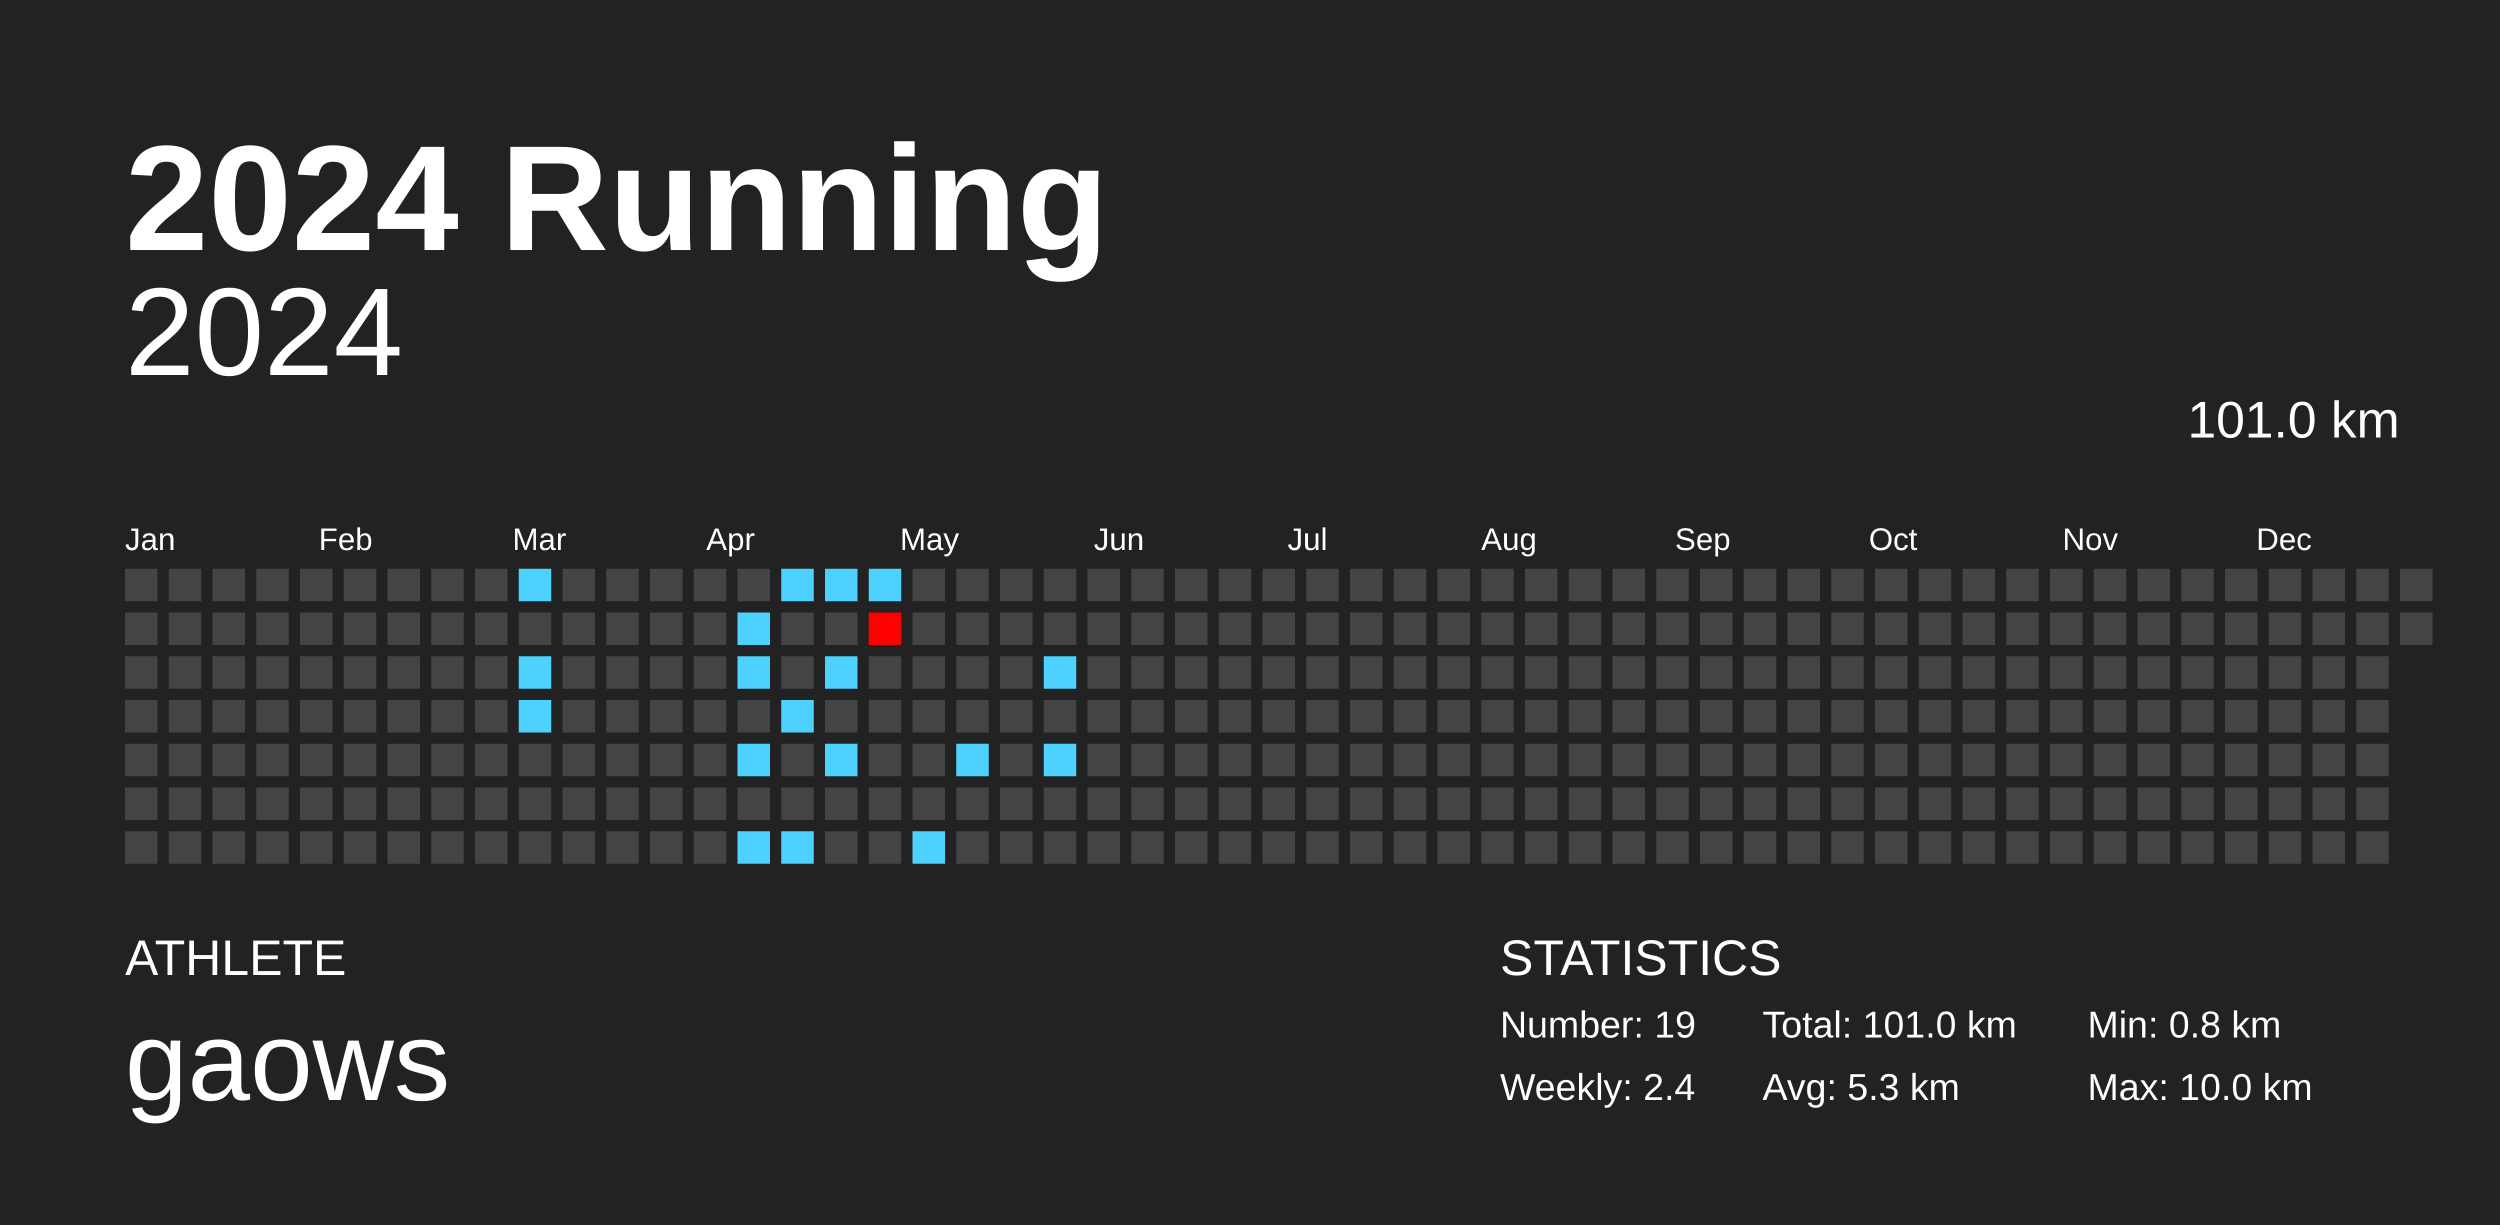
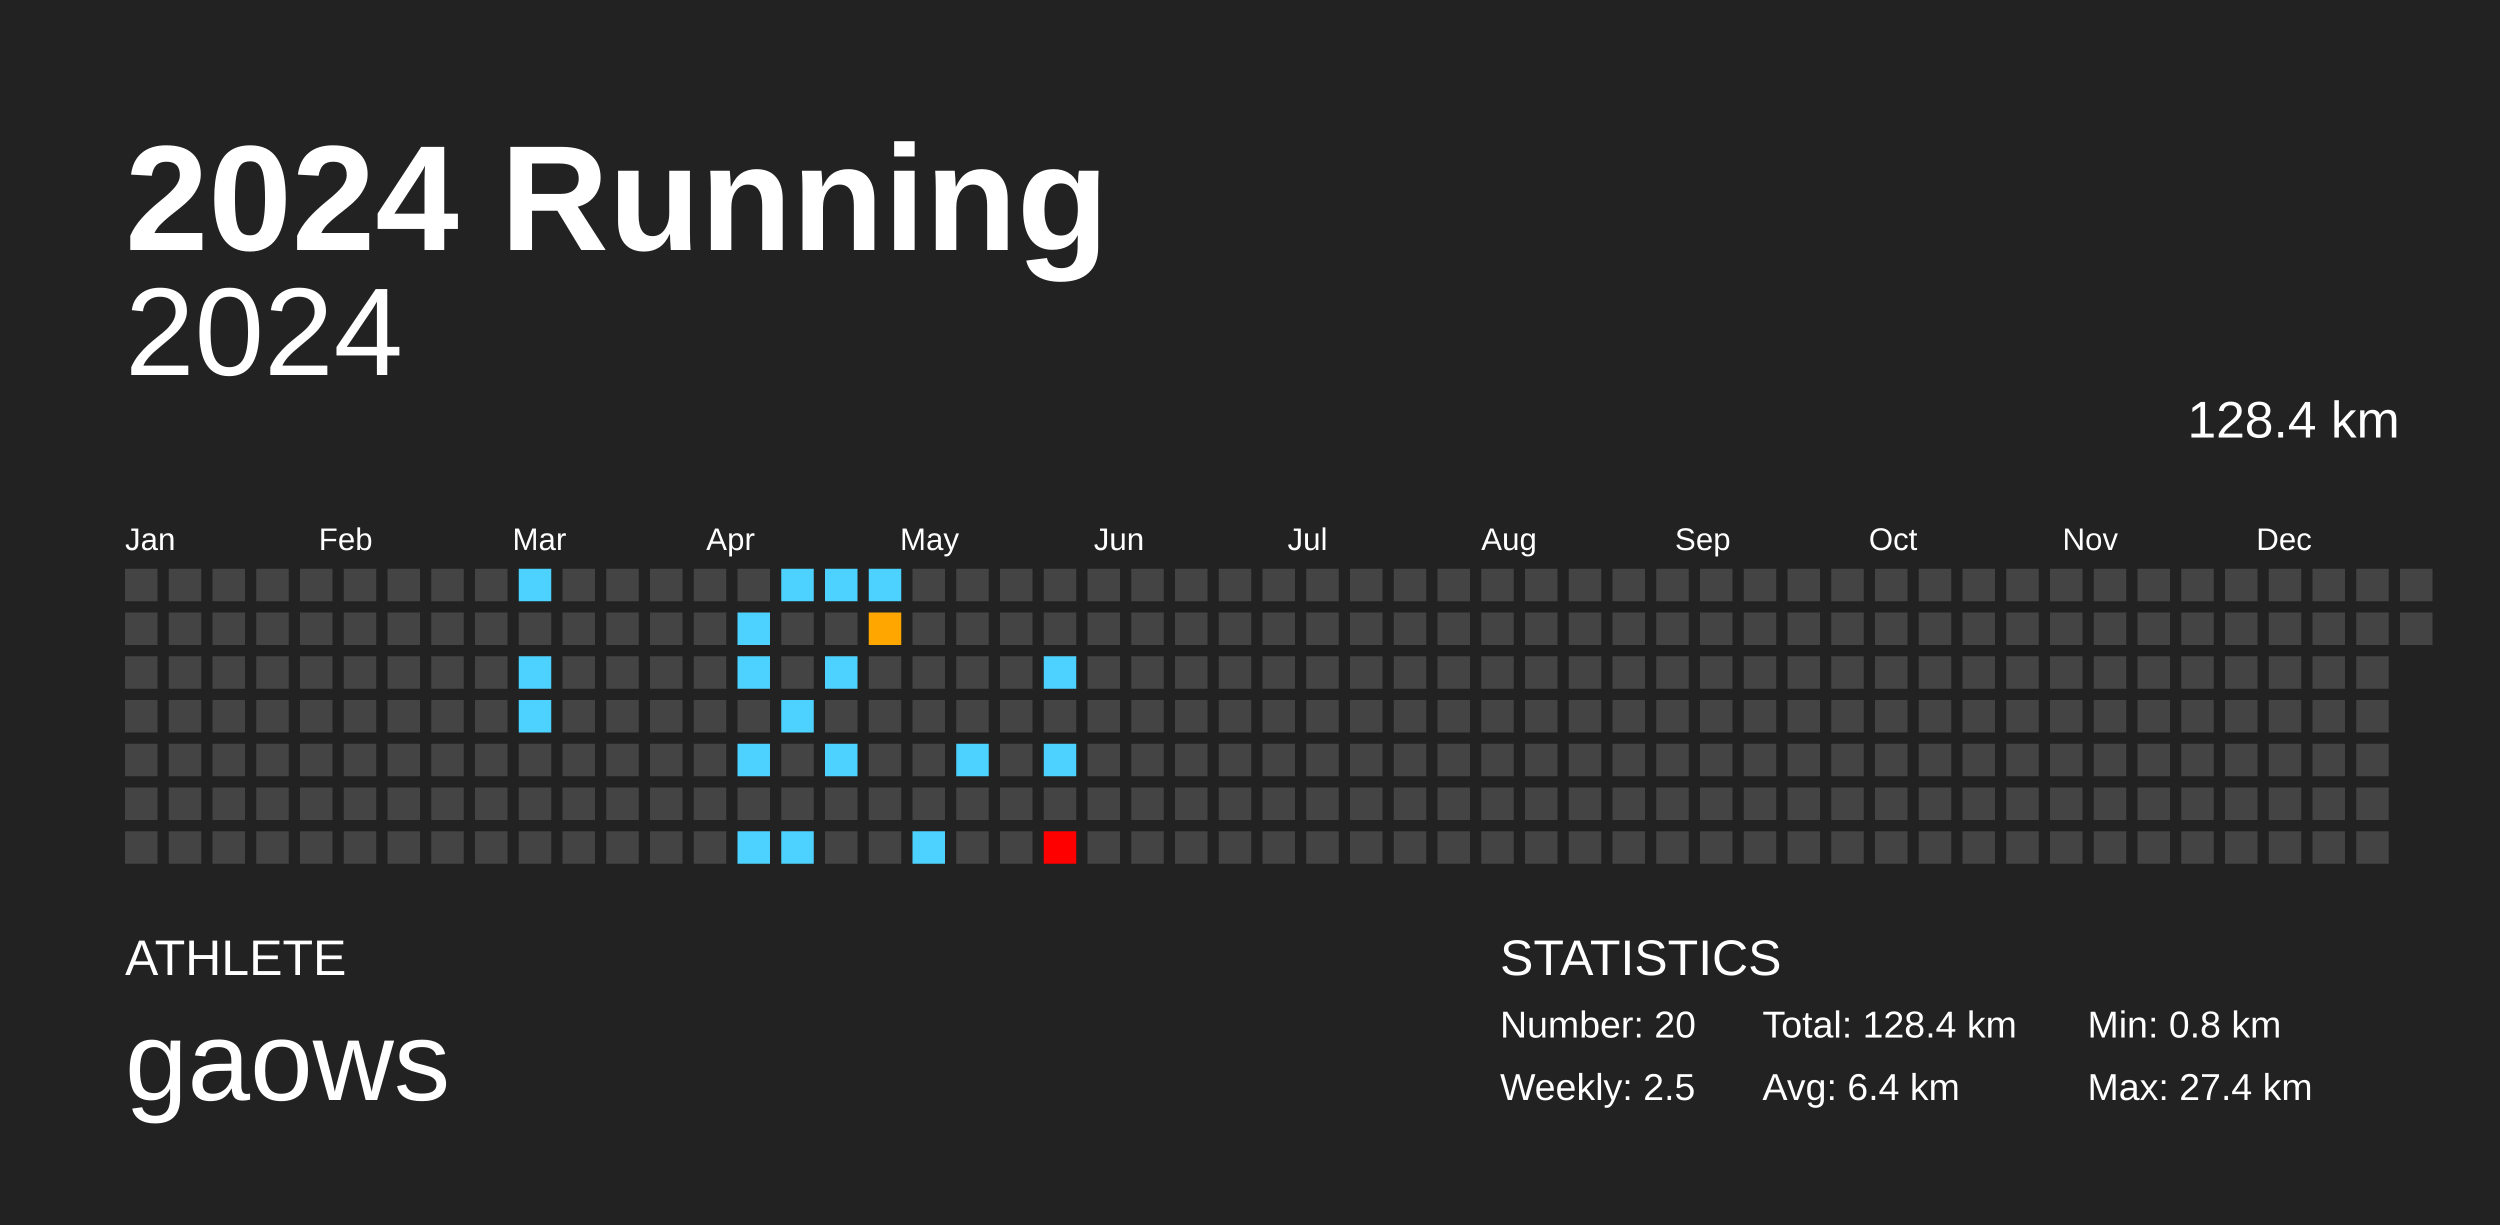
<svg xmlns="http://www.w3.org/2000/svg" baseProfile="full" height="98mm" version="1.1" viewBox="0,0,200,98" width="200mm">
  <defs />
  <rect fill="#222222" height="98" width="200" x="0" y="0" />
  <text fill="#FFFFFF" style="font-size:12px; font-family:Arial; font-weight:bold;" x="10" y="20">2024 Running</text>
  <text fill="#FFFFFF" style="font-size:4px; font-family:Arial" x="10" y="78">ATHLETE</text>
  <text fill="#FFFFFF" style="font-size:9px; font-family:Arial" x="10" y="88">gaows</text>
  <text fill="#FFFFFF" style="font-size:4px; font-family:Arial" x="120" y="78">STATISTICS</text>
-   <text fill="#FFFFFF" style="font-size:3px; font-family:Arial" x="120" y="83">Number: 19</text>
-   <text fill="#FFFFFF" style="font-size:3px; font-family:Arial" x="120" y="88">Weekly: 2.4</text>
-   <text fill="#FFFFFF" style="font-size:3px; font-family:Arial" x="141" y="83">Total: 101.0 km</text>
-   <text fill="#FFFFFF" style="font-size:3px; font-family:Arial" x="141" y="88">Avg: 5.3 km</text>
+   <text fill="#FFFFFF" style="font-size:3px; font-family:Arial" x="120" y="83">Number: 20</text>
+   <text fill="#FFFFFF" style="font-size:3px; font-family:Arial" x="120" y="88">Weekly: 2.5</text>
+   <text fill="#FFFFFF" style="font-size:3px; font-family:Arial" x="141" y="83">Total: 128.4 km</text>
+   <text fill="#FFFFFF" style="font-size:3px; font-family:Arial" x="141" y="88">Avg: 6.4 km</text>
  <text fill="#FFFFFF" style="font-size:3px; font-family:Arial" x="167" y="83">Min: 0.8 km</text>
-   <text fill="#FFFFFF" style="font-size:3px; font-family:Arial" x="167" y="88">Max: 10.0 km</text>
+   <text fill="#FFFFFF" style="font-size:3px; font-family:Arial" x="167" y="88">Max: 27.4 km</text>
  <text alignment-baseline="hanging" fill="#FFFFFF" style="font-size:10.0px; font-family:Arial;" x="10" y="30">2024</text>
-   <text alignment-baseline="hanging" fill="#FFFFFF" style="font-size:4.125px; font-family:Arial;" x="175" y="35">101.0 km</text>
+   <text alignment-baseline="hanging" fill="#FFFFFF" style="font-size:4.125px; font-family:Arial;" x="175" y="35">128.4 km</text>
  <text fill="#FFFFFF" style="font-size:2.5px; font-family:Arial" x="10.0" y="44">Jan</text>
  <text fill="#FFFFFF" style="font-size:2.5px; font-family:Arial" x="25.5" y="44">Feb</text>
  <text fill="#FFFFFF" style="font-size:2.5px; font-family:Arial" x="41.0" y="44">Mar</text>
  <text fill="#FFFFFF" style="font-size:2.5px; font-family:Arial" x="56.5" y="44">Apr</text>
  <text fill="#FFFFFF" style="font-size:2.5px; font-family:Arial" x="72.0" y="44">May</text>
  <text fill="#FFFFFF" style="font-size:2.5px; font-family:Arial" x="87.5" y="44">Jun</text>
  <text fill="#FFFFFF" style="font-size:2.5px; font-family:Arial" x="103.0" y="44">Jul</text>
  <text fill="#FFFFFF" style="font-size:2.5px; font-family:Arial" x="118.5" y="44">Aug</text>
  <text fill="#FFFFFF" style="font-size:2.5px; font-family:Arial" x="134.0" y="44">Sep</text>
  <text fill="#FFFFFF" style="font-size:2.5px; font-family:Arial" x="149.5" y="44">Oct</text>
  <text fill="#FFFFFF" style="font-size:2.5px; font-family:Arial" x="165.0" y="44">Nov</text>
  <text fill="#FFFFFF" style="font-size:2.5px; font-family:Arial" x="180.5" y="44">Dec</text>
  <rect fill="#444444" height="2.6" width="2.6" x="10.0" y="45.5" />
  <rect fill="#444444" height="2.6" width="2.6" x="10.0" y="49.0" />
  <rect fill="#444444" height="2.6" width="2.6" x="10.0" y="52.5" />
  <rect fill="#444444" height="2.6" width="2.6" x="10.0" y="56.0" />
  <rect fill="#444444" height="2.6" width="2.6" x="10.0" y="59.5" />
  <rect fill="#444444" height="2.6" width="2.6" x="10.0" y="63.0" />
  <rect fill="#444444" height="2.6" width="2.6" x="10.0" y="66.5" />
  <rect fill="#444444" height="2.6" width="2.6" x="13.5" y="45.5" />
  <rect fill="#444444" height="2.6" width="2.6" x="13.5" y="49.0" />
  <rect fill="#444444" height="2.6" width="2.6" x="13.5" y="52.5" />
  <rect fill="#444444" height="2.6" width="2.6" x="13.5" y="56.0" />
  <rect fill="#444444" height="2.6" width="2.6" x="13.5" y="59.5" />
  <rect fill="#444444" height="2.6" width="2.6" x="13.5" y="63.0" />
  <rect fill="#444444" height="2.6" width="2.6" x="13.5" y="66.5" />
  <rect fill="#444444" height="2.6" width="2.6" x="17.0" y="45.5" />
  <rect fill="#444444" height="2.6" width="2.6" x="17.0" y="49.0" />
  <rect fill="#444444" height="2.6" width="2.6" x="17.0" y="52.5" />
  <rect fill="#444444" height="2.6" width="2.6" x="17.0" y="56.0" />
  <rect fill="#444444" height="2.6" width="2.6" x="17.0" y="59.5" />
  <rect fill="#444444" height="2.6" width="2.6" x="17.0" y="63.0" />
  <rect fill="#444444" height="2.6" width="2.6" x="17.0" y="66.5" />
  <rect fill="#444444" height="2.6" width="2.6" x="20.5" y="45.5" />
  <rect fill="#444444" height="2.6" width="2.6" x="20.5" y="49.0" />
  <rect fill="#444444" height="2.6" width="2.6" x="20.5" y="52.5" />
  <rect fill="#444444" height="2.6" width="2.6" x="20.5" y="56.0" />
  <rect fill="#444444" height="2.6" width="2.6" x="20.5" y="59.5" />
  <rect fill="#444444" height="2.6" width="2.6" x="20.5" y="63.0" />
  <rect fill="#444444" height="2.6" width="2.6" x="20.5" y="66.5" />
  <rect fill="#444444" height="2.6" width="2.6" x="24.0" y="45.5" />
  <rect fill="#444444" height="2.6" width="2.6" x="24.0" y="49.0" />
  <rect fill="#444444" height="2.6" width="2.6" x="24.0" y="52.5" />
  <rect fill="#444444" height="2.6" width="2.6" x="24.0" y="56.0" />
  <rect fill="#444444" height="2.6" width="2.6" x="24.0" y="59.5" />
  <rect fill="#444444" height="2.6" width="2.6" x="24.0" y="63.0" />
  <rect fill="#444444" height="2.6" width="2.6" x="24.0" y="66.5" />
  <rect fill="#444444" height="2.6" width="2.6" x="27.5" y="45.5" />
  <rect fill="#444444" height="2.6" width="2.6" x="27.5" y="49.0" />
  <rect fill="#444444" height="2.6" width="2.6" x="27.5" y="52.5" />
  <rect fill="#444444" height="2.6" width="2.6" x="27.5" y="56.0" />
  <rect fill="#444444" height="2.6" width="2.6" x="27.5" y="59.5" />
  <rect fill="#444444" height="2.6" width="2.6" x="27.5" y="63.0" />
  <rect fill="#444444" height="2.6" width="2.6" x="27.5" y="66.5" />
  <rect fill="#444444" height="2.6" width="2.6" x="31.0" y="45.5" />
  <rect fill="#444444" height="2.6" width="2.6" x="31.0" y="49.0" />
  <rect fill="#444444" height="2.6" width="2.6" x="31.0" y="52.5" />
  <rect fill="#444444" height="2.6" width="2.6" x="31.0" y="56.0" />
  <rect fill="#444444" height="2.6" width="2.6" x="31.0" y="59.5" />
  <rect fill="#444444" height="2.6" width="2.6" x="31.0" y="63.0" />
  <rect fill="#444444" height="2.6" width="2.6" x="31.0" y="66.5" />
  <rect fill="#444444" height="2.6" width="2.6" x="34.5" y="45.5" />
  <rect fill="#444444" height="2.6" width="2.6" x="34.5" y="49.0" />
  <rect fill="#444444" height="2.6" width="2.6" x="34.5" y="52.5" />
  <rect fill="#444444" height="2.6" width="2.6" x="34.5" y="56.0" />
  <rect fill="#444444" height="2.6" width="2.6" x="34.5" y="59.5" />
  <rect fill="#444444" height="2.6" width="2.6" x="34.5" y="63.0" />
  <rect fill="#444444" height="2.6" width="2.6" x="34.5" y="66.5" />
  <rect fill="#444444" height="2.6" width="2.6" x="38.0" y="45.5" />
  <rect fill="#444444" height="2.6" width="2.6" x="38.0" y="49.0" />
  <rect fill="#444444" height="2.6" width="2.6" x="38.0" y="52.5" />
  <rect fill="#444444" height="2.6" width="2.6" x="38.0" y="56.0" />
  <rect fill="#444444" height="2.6" width="2.6" x="38.0" y="59.5" />
  <rect fill="#444444" height="2.6" width="2.6" x="38.0" y="63.0" />
  <rect fill="#444444" height="2.6" width="2.6" x="38.0" y="66.5" />
  <rect fill="#4dd2ff" height="2.6" width="2.6" x="41.5" y="45.5" />
  <rect fill="#444444" height="2.6" width="2.6" x="41.5" y="49.0" />
  <rect fill="#4dd2ff" height="2.6" width="2.6" x="41.5" y="52.5" />
  <rect fill="#4dd2ff" height="2.6" width="2.6" x="41.5" y="56.0" />
  <rect fill="#444444" height="2.6" width="2.6" x="41.5" y="59.5" />
  <rect fill="#444444" height="2.6" width="2.6" x="41.5" y="63.0" />
  <rect fill="#444444" height="2.6" width="2.6" x="41.5" y="66.5" />
  <rect fill="#444444" height="2.6" width="2.6" x="45.0" y="45.5" />
  <rect fill="#444444" height="2.6" width="2.6" x="45.0" y="49.0" />
  <rect fill="#444444" height="2.6" width="2.6" x="45.0" y="52.5" />
  <rect fill="#444444" height="2.6" width="2.6" x="45.0" y="56.0" />
  <rect fill="#444444" height="2.6" width="2.6" x="45.0" y="59.5" />
  <rect fill="#444444" height="2.6" width="2.6" x="45.0" y="63.0" />
  <rect fill="#444444" height="2.6" width="2.6" x="45.0" y="66.5" />
  <rect fill="#444444" height="2.6" width="2.6" x="48.5" y="45.5" />
  <rect fill="#444444" height="2.6" width="2.6" x="48.5" y="49.0" />
  <rect fill="#444444" height="2.6" width="2.6" x="48.5" y="52.5" />
  <rect fill="#444444" height="2.6" width="2.6" x="48.5" y="56.0" />
  <rect fill="#444444" height="2.6" width="2.6" x="48.5" y="59.5" />
  <rect fill="#444444" height="2.6" width="2.6" x="48.5" y="63.0" />
  <rect fill="#444444" height="2.6" width="2.6" x="48.5" y="66.5" />
  <rect fill="#444444" height="2.6" width="2.6" x="52.0" y="45.5" />
  <rect fill="#444444" height="2.6" width="2.6" x="52.0" y="49.0" />
  <rect fill="#444444" height="2.6" width="2.6" x="52.0" y="52.5" />
  <rect fill="#444444" height="2.6" width="2.6" x="52.0" y="56.0" />
  <rect fill="#444444" height="2.6" width="2.6" x="52.0" y="59.5" />
  <rect fill="#444444" height="2.6" width="2.6" x="52.0" y="63.0" />
  <rect fill="#444444" height="2.6" width="2.6" x="52.0" y="66.5" />
  <rect fill="#444444" height="2.6" width="2.6" x="55.5" y="45.5" />
  <rect fill="#444444" height="2.6" width="2.6" x="55.5" y="49.0" />
  <rect fill="#444444" height="2.6" width="2.6" x="55.5" y="52.5" />
  <rect fill="#444444" height="2.6" width="2.6" x="55.5" y="56.0" />
  <rect fill="#444444" height="2.6" width="2.6" x="55.5" y="59.5" />
  <rect fill="#444444" height="2.6" width="2.6" x="55.5" y="63.0" />
  <rect fill="#444444" height="2.6" width="2.6" x="55.5" y="66.5" />
  <rect fill="#444444" height="2.6" width="2.6" x="59.0" y="45.5" />
  <rect fill="#4dd2ff" height="2.6" width="2.6" x="59.0" y="49.0" />
  <rect fill="#4dd2ff" height="2.6" width="2.6" x="59.0" y="52.5" />
  <rect fill="#444444" height="2.6" width="2.6" x="59.0" y="56.0" />
  <rect fill="#4dd2ff" height="2.6" width="2.6" x="59.0" y="59.5" />
  <rect fill="#444444" height="2.6" width="2.6" x="59.0" y="63.0" />
  <rect fill="#4dd2ff" height="2.6" width="2.6" x="59.0" y="66.5" />
  <rect fill="#4dd2ff" height="2.6" width="2.6" x="62.5" y="45.5" />
  <rect fill="#444444" height="2.6" width="2.6" x="62.5" y="49.0" />
  <rect fill="#444444" height="2.6" width="2.6" x="62.5" y="52.5" />
  <rect fill="#4dd2ff" height="2.6" width="2.6" x="62.5" y="56.0" />
  <rect fill="#444444" height="2.6" width="2.6" x="62.5" y="59.5" />
  <rect fill="#444444" height="2.6" width="2.6" x="62.5" y="63.0" />
  <rect fill="#4dd2ff" height="2.6" width="2.6" x="62.5" y="66.5" />
  <rect fill="#4dd2ff" height="2.6" width="2.6" x="66.0" y="45.5" />
  <rect fill="#444444" height="2.6" width="2.6" x="66.0" y="49.0" />
  <rect fill="#4dd2ff" height="2.6" width="2.6" x="66.0" y="52.5" />
  <rect fill="#444444" height="2.6" width="2.6" x="66.0" y="56.0" />
  <rect fill="#4dd2ff" height="2.6" width="2.6" x="66.0" y="59.5" />
  <rect fill="#444444" height="2.6" width="2.6" x="66.0" y="63.0" />
  <rect fill="#444444" height="2.6" width="2.6" x="66.0" y="66.5" />
  <rect fill="#4dd2ff" height="2.6" width="2.6" x="69.5" y="45.5" />
-   <rect fill="#ff0000" height="2.6" width="2.6" x="69.5" y="49.0" />
+   <rect fill="#ffa700" height="2.6" width="2.6" x="69.5" y="49.0" />
  <rect fill="#444444" height="2.6" width="2.6" x="69.5" y="52.5" />
  <rect fill="#444444" height="2.6" width="2.6" x="69.5" y="56.0" />
  <rect fill="#444444" height="2.6" width="2.6" x="69.5" y="59.5" />
  <rect fill="#444444" height="2.6" width="2.6" x="69.5" y="63.0" />
  <rect fill="#444444" height="2.6" width="2.6" x="69.5" y="66.5" />
  <rect fill="#444444" height="2.6" width="2.6" x="73.0" y="45.5" />
  <rect fill="#444444" height="2.6" width="2.6" x="73.0" y="49.0" />
  <rect fill="#444444" height="2.6" width="2.6" x="73.0" y="52.5" />
  <rect fill="#444444" height="2.6" width="2.6" x="73.0" y="56.0" />
  <rect fill="#444444" height="2.6" width="2.6" x="73.0" y="59.5" />
  <rect fill="#444444" height="2.6" width="2.6" x="73.0" y="63.0" />
  <rect fill="#4dd2ff" height="2.6" width="2.6" x="73.0" y="66.5" />
  <rect fill="#444444" height="2.6" width="2.6" x="76.5" y="45.5" />
  <rect fill="#444444" height="2.6" width="2.6" x="76.5" y="49.0" />
  <rect fill="#444444" height="2.6" width="2.6" x="76.5" y="52.5" />
  <rect fill="#444444" height="2.6" width="2.6" x="76.5" y="56.0" />
  <rect fill="#4dd2ff" height="2.6" width="2.6" x="76.5" y="59.5" />
  <rect fill="#444444" height="2.6" width="2.6" x="76.5" y="63.0" />
  <rect fill="#444444" height="2.6" width="2.6" x="76.5" y="66.5" />
  <rect fill="#444444" height="2.6" width="2.6" x="80.0" y="45.5" />
  <rect fill="#444444" height="2.6" width="2.6" x="80.0" y="49.0" />
  <rect fill="#444444" height="2.6" width="2.6" x="80.0" y="52.5" />
  <rect fill="#444444" height="2.6" width="2.6" x="80.0" y="56.0" />
  <rect fill="#444444" height="2.6" width="2.6" x="80.0" y="59.5" />
  <rect fill="#444444" height="2.6" width="2.6" x="80.0" y="63.0" />
  <rect fill="#444444" height="2.6" width="2.6" x="80.0" y="66.5" />
  <rect fill="#444444" height="2.6" width="2.6" x="83.5" y="45.5" />
  <rect fill="#444444" height="2.6" width="2.6" x="83.5" y="49.0" />
  <rect fill="#4dd2ff" height="2.6" width="2.6" x="83.5" y="52.5" />
  <rect fill="#444444" height="2.6" width="2.6" x="83.5" y="56.0" />
  <rect fill="#4dd2ff" height="2.6" width="2.6" x="83.5" y="59.5" />
  <rect fill="#444444" height="2.6" width="2.6" x="83.5" y="63.0" />
-   <rect fill="#444444" height="2.6" width="2.6" x="83.5" y="66.5" />
+   <rect fill="red" height="2.6" width="2.6" x="83.5" y="66.5" />
  <rect fill="#444444" height="2.6" width="2.6" x="87.0" y="45.5" />
  <rect fill="#444444" height="2.6" width="2.6" x="87.0" y="49.0" />
  <rect fill="#444444" height="2.6" width="2.6" x="87.0" y="52.5" />
  <rect fill="#444444" height="2.6" width="2.6" x="87.0" y="56.0" />
  <rect fill="#444444" height="2.6" width="2.6" x="87.0" y="59.5" />
  <rect fill="#444444" height="2.6" width="2.6" x="87.0" y="63.0" />
  <rect fill="#444444" height="2.6" width="2.6" x="87.0" y="66.5" />
  <rect fill="#444444" height="2.6" width="2.6" x="90.5" y="45.5" />
  <rect fill="#444444" height="2.6" width="2.6" x="90.5" y="49.0" />
  <rect fill="#444444" height="2.6" width="2.6" x="90.5" y="52.5" />
  <rect fill="#444444" height="2.6" width="2.6" x="90.5" y="56.0" />
  <rect fill="#444444" height="2.6" width="2.6" x="90.5" y="59.5" />
  <rect fill="#444444" height="2.6" width="2.6" x="90.5" y="63.0" />
  <rect fill="#444444" height="2.6" width="2.6" x="90.5" y="66.5" />
  <rect fill="#444444" height="2.6" width="2.6" x="94.0" y="45.5" />
  <rect fill="#444444" height="2.6" width="2.6" x="94.0" y="49.0" />
  <rect fill="#444444" height="2.6" width="2.6" x="94.0" y="52.5" />
  <rect fill="#444444" height="2.6" width="2.6" x="94.0" y="56.0" />
  <rect fill="#444444" height="2.6" width="2.6" x="94.0" y="59.5" />
  <rect fill="#444444" height="2.6" width="2.6" x="94.0" y="63.0" />
  <rect fill="#444444" height="2.6" width="2.6" x="94.0" y="66.5" />
  <rect fill="#444444" height="2.6" width="2.6" x="97.5" y="45.5" />
  <rect fill="#444444" height="2.6" width="2.6" x="97.5" y="49.0" />
  <rect fill="#444444" height="2.6" width="2.6" x="97.5" y="52.5" />
  <rect fill="#444444" height="2.6" width="2.6" x="97.5" y="56.0" />
  <rect fill="#444444" height="2.6" width="2.6" x="97.5" y="59.5" />
  <rect fill="#444444" height="2.6" width="2.6" x="97.5" y="63.0" />
  <rect fill="#444444" height="2.6" width="2.6" x="97.5" y="66.5" />
  <rect fill="#444444" height="2.6" width="2.6" x="101.0" y="45.5" />
  <rect fill="#444444" height="2.6" width="2.6" x="101.0" y="49.0" />
  <rect fill="#444444" height="2.6" width="2.6" x="101.0" y="52.5" />
  <rect fill="#444444" height="2.6" width="2.6" x="101.0" y="56.0" />
  <rect fill="#444444" height="2.6" width="2.6" x="101.0" y="59.5" />
  <rect fill="#444444" height="2.6" width="2.6" x="101.0" y="63.0" />
  <rect fill="#444444" height="2.6" width="2.6" x="101.0" y="66.5" />
  <rect fill="#444444" height="2.6" width="2.6" x="104.5" y="45.5" />
  <rect fill="#444444" height="2.6" width="2.6" x="104.5" y="49.0" />
  <rect fill="#444444" height="2.6" width="2.6" x="104.5" y="52.5" />
  <rect fill="#444444" height="2.6" width="2.6" x="104.5" y="56.0" />
  <rect fill="#444444" height="2.6" width="2.6" x="104.5" y="59.5" />
  <rect fill="#444444" height="2.6" width="2.6" x="104.5" y="63.0" />
  <rect fill="#444444" height="2.6" width="2.6" x="104.5" y="66.5" />
  <rect fill="#444444" height="2.6" width="2.6" x="108.0" y="45.5" />
  <rect fill="#444444" height="2.6" width="2.6" x="108.0" y="49.0" />
  <rect fill="#444444" height="2.6" width="2.6" x="108.0" y="52.5" />
  <rect fill="#444444" height="2.6" width="2.6" x="108.0" y="56.0" />
  <rect fill="#444444" height="2.6" width="2.6" x="108.0" y="59.5" />
  <rect fill="#444444" height="2.6" width="2.6" x="108.0" y="63.0" />
  <rect fill="#444444" height="2.6" width="2.6" x="108.0" y="66.5" />
  <rect fill="#444444" height="2.6" width="2.6" x="111.5" y="45.5" />
  <rect fill="#444444" height="2.6" width="2.6" x="111.5" y="49.0" />
  <rect fill="#444444" height="2.6" width="2.6" x="111.5" y="52.5" />
  <rect fill="#444444" height="2.6" width="2.6" x="111.5" y="56.0" />
  <rect fill="#444444" height="2.6" width="2.6" x="111.5" y="59.5" />
  <rect fill="#444444" height="2.6" width="2.6" x="111.5" y="63.0" />
  <rect fill="#444444" height="2.6" width="2.6" x="111.5" y="66.5" />
  <rect fill="#444444" height="2.6" width="2.6" x="115.0" y="45.5" />
  <rect fill="#444444" height="2.6" width="2.6" x="115.0" y="49.0" />
  <rect fill="#444444" height="2.6" width="2.6" x="115.0" y="52.5" />
  <rect fill="#444444" height="2.6" width="2.6" x="115.0" y="56.0" />
  <rect fill="#444444" height="2.6" width="2.6" x="115.0" y="59.5" />
  <rect fill="#444444" height="2.6" width="2.6" x="115.0" y="63.0" />
  <rect fill="#444444" height="2.6" width="2.6" x="115.0" y="66.5" />
  <rect fill="#444444" height="2.6" width="2.6" x="118.5" y="45.5" />
  <rect fill="#444444" height="2.6" width="2.6" x="118.5" y="49.0" />
  <rect fill="#444444" height="2.6" width="2.6" x="118.5" y="52.5" />
  <rect fill="#444444" height="2.6" width="2.6" x="118.5" y="56.0" />
  <rect fill="#444444" height="2.6" width="2.6" x="118.5" y="59.5" />
  <rect fill="#444444" height="2.6" width="2.6" x="118.5" y="63.0" />
  <rect fill="#444444" height="2.6" width="2.6" x="118.5" y="66.5" />
  <rect fill="#444444" height="2.6" width="2.6" x="122.0" y="45.5" />
  <rect fill="#444444" height="2.6" width="2.6" x="122.0" y="49.0" />
  <rect fill="#444444" height="2.6" width="2.6" x="122.0" y="52.5" />
  <rect fill="#444444" height="2.6" width="2.6" x="122.0" y="56.0" />
  <rect fill="#444444" height="2.6" width="2.6" x="122.0" y="59.5" />
  <rect fill="#444444" height="2.6" width="2.6" x="122.0" y="63.0" />
  <rect fill="#444444" height="2.6" width="2.6" x="122.0" y="66.5" />
  <rect fill="#444444" height="2.6" width="2.6" x="125.5" y="45.5" />
  <rect fill="#444444" height="2.6" width="2.6" x="125.5" y="49.0" />
  <rect fill="#444444" height="2.6" width="2.6" x="125.5" y="52.5" />
  <rect fill="#444444" height="2.6" width="2.6" x="125.5" y="56.0" />
  <rect fill="#444444" height="2.6" width="2.6" x="125.5" y="59.5" />
  <rect fill="#444444" height="2.6" width="2.6" x="125.5" y="63.0" />
  <rect fill="#444444" height="2.6" width="2.6" x="125.5" y="66.5" />
  <rect fill="#444444" height="2.6" width="2.6" x="129.0" y="45.5" />
  <rect fill="#444444" height="2.6" width="2.6" x="129.0" y="49.0" />
  <rect fill="#444444" height="2.6" width="2.6" x="129.0" y="52.5" />
  <rect fill="#444444" height="2.6" width="2.6" x="129.0" y="56.0" />
  <rect fill="#444444" height="2.6" width="2.6" x="129.0" y="59.5" />
  <rect fill="#444444" height="2.6" width="2.6" x="129.0" y="63.0" />
  <rect fill="#444444" height="2.6" width="2.6" x="129.0" y="66.5" />
  <rect fill="#444444" height="2.6" width="2.6" x="132.5" y="45.5" />
  <rect fill="#444444" height="2.6" width="2.6" x="132.5" y="49.0" />
  <rect fill="#444444" height="2.6" width="2.6" x="132.5" y="52.5" />
  <rect fill="#444444" height="2.6" width="2.6" x="132.5" y="56.0" />
  <rect fill="#444444" height="2.6" width="2.6" x="132.5" y="59.5" />
  <rect fill="#444444" height="2.6" width="2.6" x="132.5" y="63.0" />
  <rect fill="#444444" height="2.6" width="2.6" x="132.5" y="66.5" />
  <rect fill="#444444" height="2.6" width="2.6" x="136.0" y="45.5" />
  <rect fill="#444444" height="2.6" width="2.6" x="136.0" y="49.0" />
  <rect fill="#444444" height="2.6" width="2.6" x="136.0" y="52.5" />
  <rect fill="#444444" height="2.6" width="2.6" x="136.0" y="56.0" />
  <rect fill="#444444" height="2.6" width="2.6" x="136.0" y="59.5" />
  <rect fill="#444444" height="2.6" width="2.6" x="136.0" y="63.0" />
  <rect fill="#444444" height="2.6" width="2.6" x="136.0" y="66.5" />
  <rect fill="#444444" height="2.6" width="2.6" x="139.5" y="45.5" />
  <rect fill="#444444" height="2.6" width="2.6" x="139.5" y="49.0" />
  <rect fill="#444444" height="2.6" width="2.6" x="139.5" y="52.5" />
  <rect fill="#444444" height="2.6" width="2.6" x="139.5" y="56.0" />
  <rect fill="#444444" height="2.6" width="2.6" x="139.5" y="59.5" />
  <rect fill="#444444" height="2.6" width="2.6" x="139.5" y="63.0" />
  <rect fill="#444444" height="2.6" width="2.6" x="139.5" y="66.5" />
  <rect fill="#444444" height="2.6" width="2.6" x="143.0" y="45.5" />
  <rect fill="#444444" height="2.6" width="2.6" x="143.0" y="49.0" />
  <rect fill="#444444" height="2.6" width="2.6" x="143.0" y="52.5" />
  <rect fill="#444444" height="2.6" width="2.6" x="143.0" y="56.0" />
  <rect fill="#444444" height="2.6" width="2.6" x="143.0" y="59.5" />
  <rect fill="#444444" height="2.6" width="2.6" x="143.0" y="63.0" />
  <rect fill="#444444" height="2.6" width="2.6" x="143.0" y="66.5" />
  <rect fill="#444444" height="2.6" width="2.6" x="146.5" y="45.5" />
  <rect fill="#444444" height="2.6" width="2.6" x="146.5" y="49.0" />
  <rect fill="#444444" height="2.6" width="2.6" x="146.5" y="52.5" />
  <rect fill="#444444" height="2.6" width="2.6" x="146.5" y="56.0" />
  <rect fill="#444444" height="2.6" width="2.6" x="146.5" y="59.5" />
  <rect fill="#444444" height="2.6" width="2.6" x="146.5" y="63.0" />
  <rect fill="#444444" height="2.6" width="2.6" x="146.5" y="66.5" />
  <rect fill="#444444" height="2.6" width="2.6" x="150.0" y="45.5" />
  <rect fill="#444444" height="2.6" width="2.6" x="150.0" y="49.0" />
  <rect fill="#444444" height="2.6" width="2.6" x="150.0" y="52.5" />
  <rect fill="#444444" height="2.6" width="2.6" x="150.0" y="56.0" />
  <rect fill="#444444" height="2.6" width="2.6" x="150.0" y="59.5" />
  <rect fill="#444444" height="2.6" width="2.6" x="150.0" y="63.0" />
  <rect fill="#444444" height="2.6" width="2.6" x="150.0" y="66.5" />
  <rect fill="#444444" height="2.6" width="2.6" x="153.5" y="45.5" />
  <rect fill="#444444" height="2.6" width="2.6" x="153.5" y="49.0" />
  <rect fill="#444444" height="2.6" width="2.6" x="153.5" y="52.5" />
  <rect fill="#444444" height="2.6" width="2.6" x="153.5" y="56.0" />
  <rect fill="#444444" height="2.6" width="2.6" x="153.5" y="59.5" />
  <rect fill="#444444" height="2.6" width="2.6" x="153.5" y="63.0" />
  <rect fill="#444444" height="2.6" width="2.6" x="153.5" y="66.5" />
  <rect fill="#444444" height="2.6" width="2.6" x="157.0" y="45.5" />
  <rect fill="#444444" height="2.6" width="2.6" x="157.0" y="49.0" />
  <rect fill="#444444" height="2.6" width="2.6" x="157.0" y="52.5" />
  <rect fill="#444444" height="2.6" width="2.6" x="157.0" y="56.0" />
  <rect fill="#444444" height="2.6" width="2.6" x="157.0" y="59.5" />
  <rect fill="#444444" height="2.6" width="2.6" x="157.0" y="63.0" />
  <rect fill="#444444" height="2.6" width="2.6" x="157.0" y="66.5" />
  <rect fill="#444444" height="2.6" width="2.6" x="160.5" y="45.5" />
  <rect fill="#444444" height="2.6" width="2.6" x="160.5" y="49.0" />
  <rect fill="#444444" height="2.6" width="2.6" x="160.5" y="52.5" />
  <rect fill="#444444" height="2.6" width="2.6" x="160.5" y="56.0" />
  <rect fill="#444444" height="2.6" width="2.6" x="160.5" y="59.5" />
  <rect fill="#444444" height="2.6" width="2.6" x="160.5" y="63.0" />
  <rect fill="#444444" height="2.6" width="2.6" x="160.5" y="66.5" />
  <rect fill="#444444" height="2.6" width="2.6" x="164.0" y="45.5" />
  <rect fill="#444444" height="2.6" width="2.6" x="164.0" y="49.0" />
  <rect fill="#444444" height="2.6" width="2.6" x="164.0" y="52.5" />
  <rect fill="#444444" height="2.6" width="2.6" x="164.0" y="56.0" />
  <rect fill="#444444" height="2.6" width="2.6" x="164.0" y="59.5" />
  <rect fill="#444444" height="2.6" width="2.6" x="164.0" y="63.0" />
  <rect fill="#444444" height="2.6" width="2.6" x="164.0" y="66.5" />
  <rect fill="#444444" height="2.6" width="2.6" x="167.5" y="45.5" />
  <rect fill="#444444" height="2.6" width="2.6" x="167.5" y="49.0" />
  <rect fill="#444444" height="2.6" width="2.6" x="167.5" y="52.5" />
  <rect fill="#444444" height="2.6" width="2.6" x="167.5" y="56.0" />
  <rect fill="#444444" height="2.6" width="2.6" x="167.5" y="59.5" />
  <rect fill="#444444" height="2.6" width="2.6" x="167.5" y="63.0" />
  <rect fill="#444444" height="2.6" width="2.6" x="167.5" y="66.5" />
  <rect fill="#444444" height="2.6" width="2.6" x="171.0" y="45.5" />
  <rect fill="#444444" height="2.6" width="2.6" x="171.0" y="49.0" />
  <rect fill="#444444" height="2.6" width="2.6" x="171.0" y="52.5" />
  <rect fill="#444444" height="2.6" width="2.6" x="171.0" y="56.0" />
  <rect fill="#444444" height="2.6" width="2.6" x="171.0" y="59.5" />
  <rect fill="#444444" height="2.6" width="2.6" x="171.0" y="63.0" />
  <rect fill="#444444" height="2.6" width="2.6" x="171.0" y="66.5" />
  <rect fill="#444444" height="2.6" width="2.6" x="174.5" y="45.5" />
  <rect fill="#444444" height="2.6" width="2.6" x="174.5" y="49.0" />
  <rect fill="#444444" height="2.6" width="2.6" x="174.5" y="52.5" />
  <rect fill="#444444" height="2.6" width="2.6" x="174.5" y="56.0" />
  <rect fill="#444444" height="2.6" width="2.6" x="174.5" y="59.5" />
  <rect fill="#444444" height="2.6" width="2.6" x="174.5" y="63.0" />
  <rect fill="#444444" height="2.6" width="2.6" x="174.5" y="66.5" />
  <rect fill="#444444" height="2.6" width="2.6" x="178.0" y="45.5" />
  <rect fill="#444444" height="2.6" width="2.6" x="178.0" y="49.0" />
  <rect fill="#444444" height="2.6" width="2.6" x="178.0" y="52.5" />
  <rect fill="#444444" height="2.6" width="2.6" x="178.0" y="56.0" />
  <rect fill="#444444" height="2.6" width="2.6" x="178.0" y="59.5" />
  <rect fill="#444444" height="2.6" width="2.6" x="178.0" y="63.0" />
  <rect fill="#444444" height="2.6" width="2.6" x="178.0" y="66.5" />
  <rect fill="#444444" height="2.6" width="2.6" x="181.5" y="45.5" />
  <rect fill="#444444" height="2.6" width="2.6" x="181.5" y="49.0" />
  <rect fill="#444444" height="2.6" width="2.6" x="181.5" y="52.5" />
  <rect fill="#444444" height="2.6" width="2.6" x="181.5" y="56.0" />
  <rect fill="#444444" height="2.6" width="2.6" x="181.5" y="59.5" />
  <rect fill="#444444" height="2.6" width="2.6" x="181.5" y="63.0" />
  <rect fill="#444444" height="2.6" width="2.6" x="181.5" y="66.5" />
  <rect fill="#444444" height="2.6" width="2.6" x="185.0" y="45.5" />
  <rect fill="#444444" height="2.6" width="2.6" x="185.0" y="49.0" />
  <rect fill="#444444" height="2.6" width="2.6" x="185.0" y="52.5" />
  <rect fill="#444444" height="2.6" width="2.6" x="185.0" y="56.0" />
  <rect fill="#444444" height="2.6" width="2.6" x="185.0" y="59.5" />
  <rect fill="#444444" height="2.6" width="2.6" x="185.0" y="63.0" />
  <rect fill="#444444" height="2.6" width="2.6" x="185.0" y="66.5" />
  <rect fill="#444444" height="2.6" width="2.6" x="188.5" y="45.5" />
  <rect fill="#444444" height="2.6" width="2.6" x="188.5" y="49.0" />
  <rect fill="#444444" height="2.6" width="2.6" x="188.5" y="52.5" />
  <rect fill="#444444" height="2.6" width="2.6" x="188.5" y="56.0" />
  <rect fill="#444444" height="2.6" width="2.6" x="188.5" y="59.5" />
  <rect fill="#444444" height="2.6" width="2.6" x="188.5" y="63.0" />
  <rect fill="#444444" height="2.6" width="2.6" x="188.5" y="66.5" />
  <rect fill="#444444" height="2.6" width="2.6" x="192.0" y="45.5" />
  <rect fill="#444444" height="2.6" width="2.6" x="192.0" y="49.0" />
</svg>
